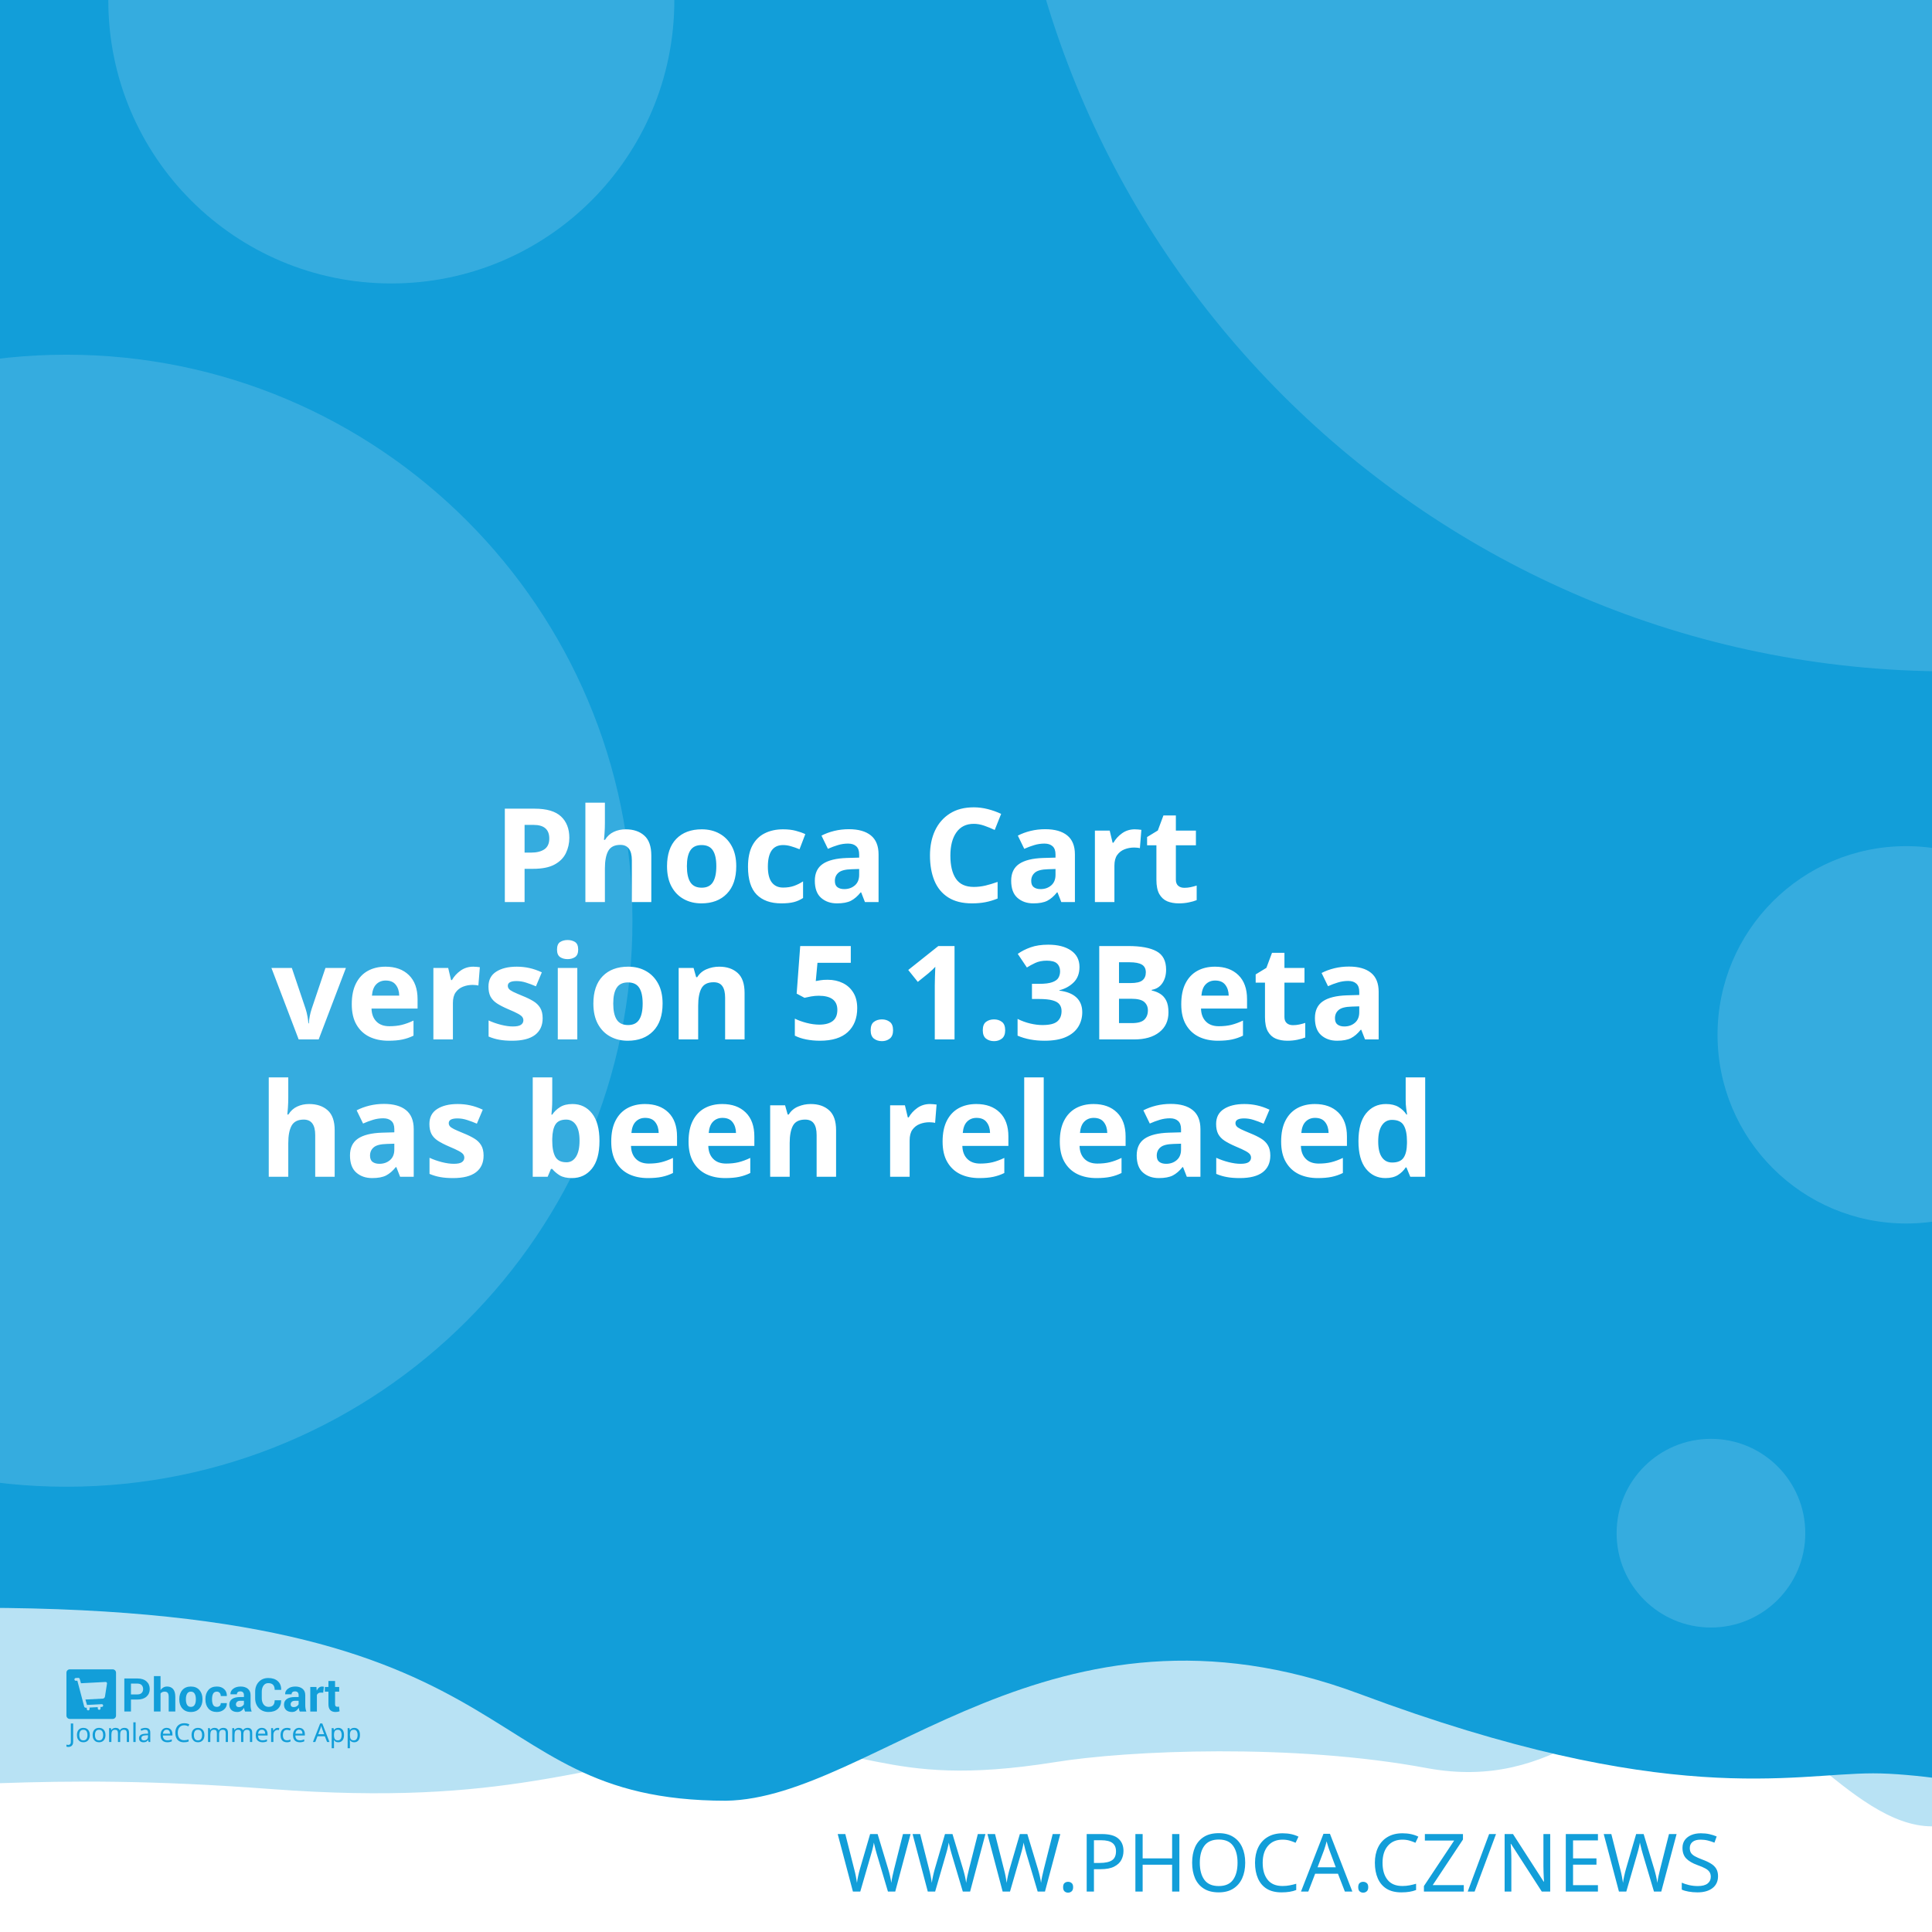
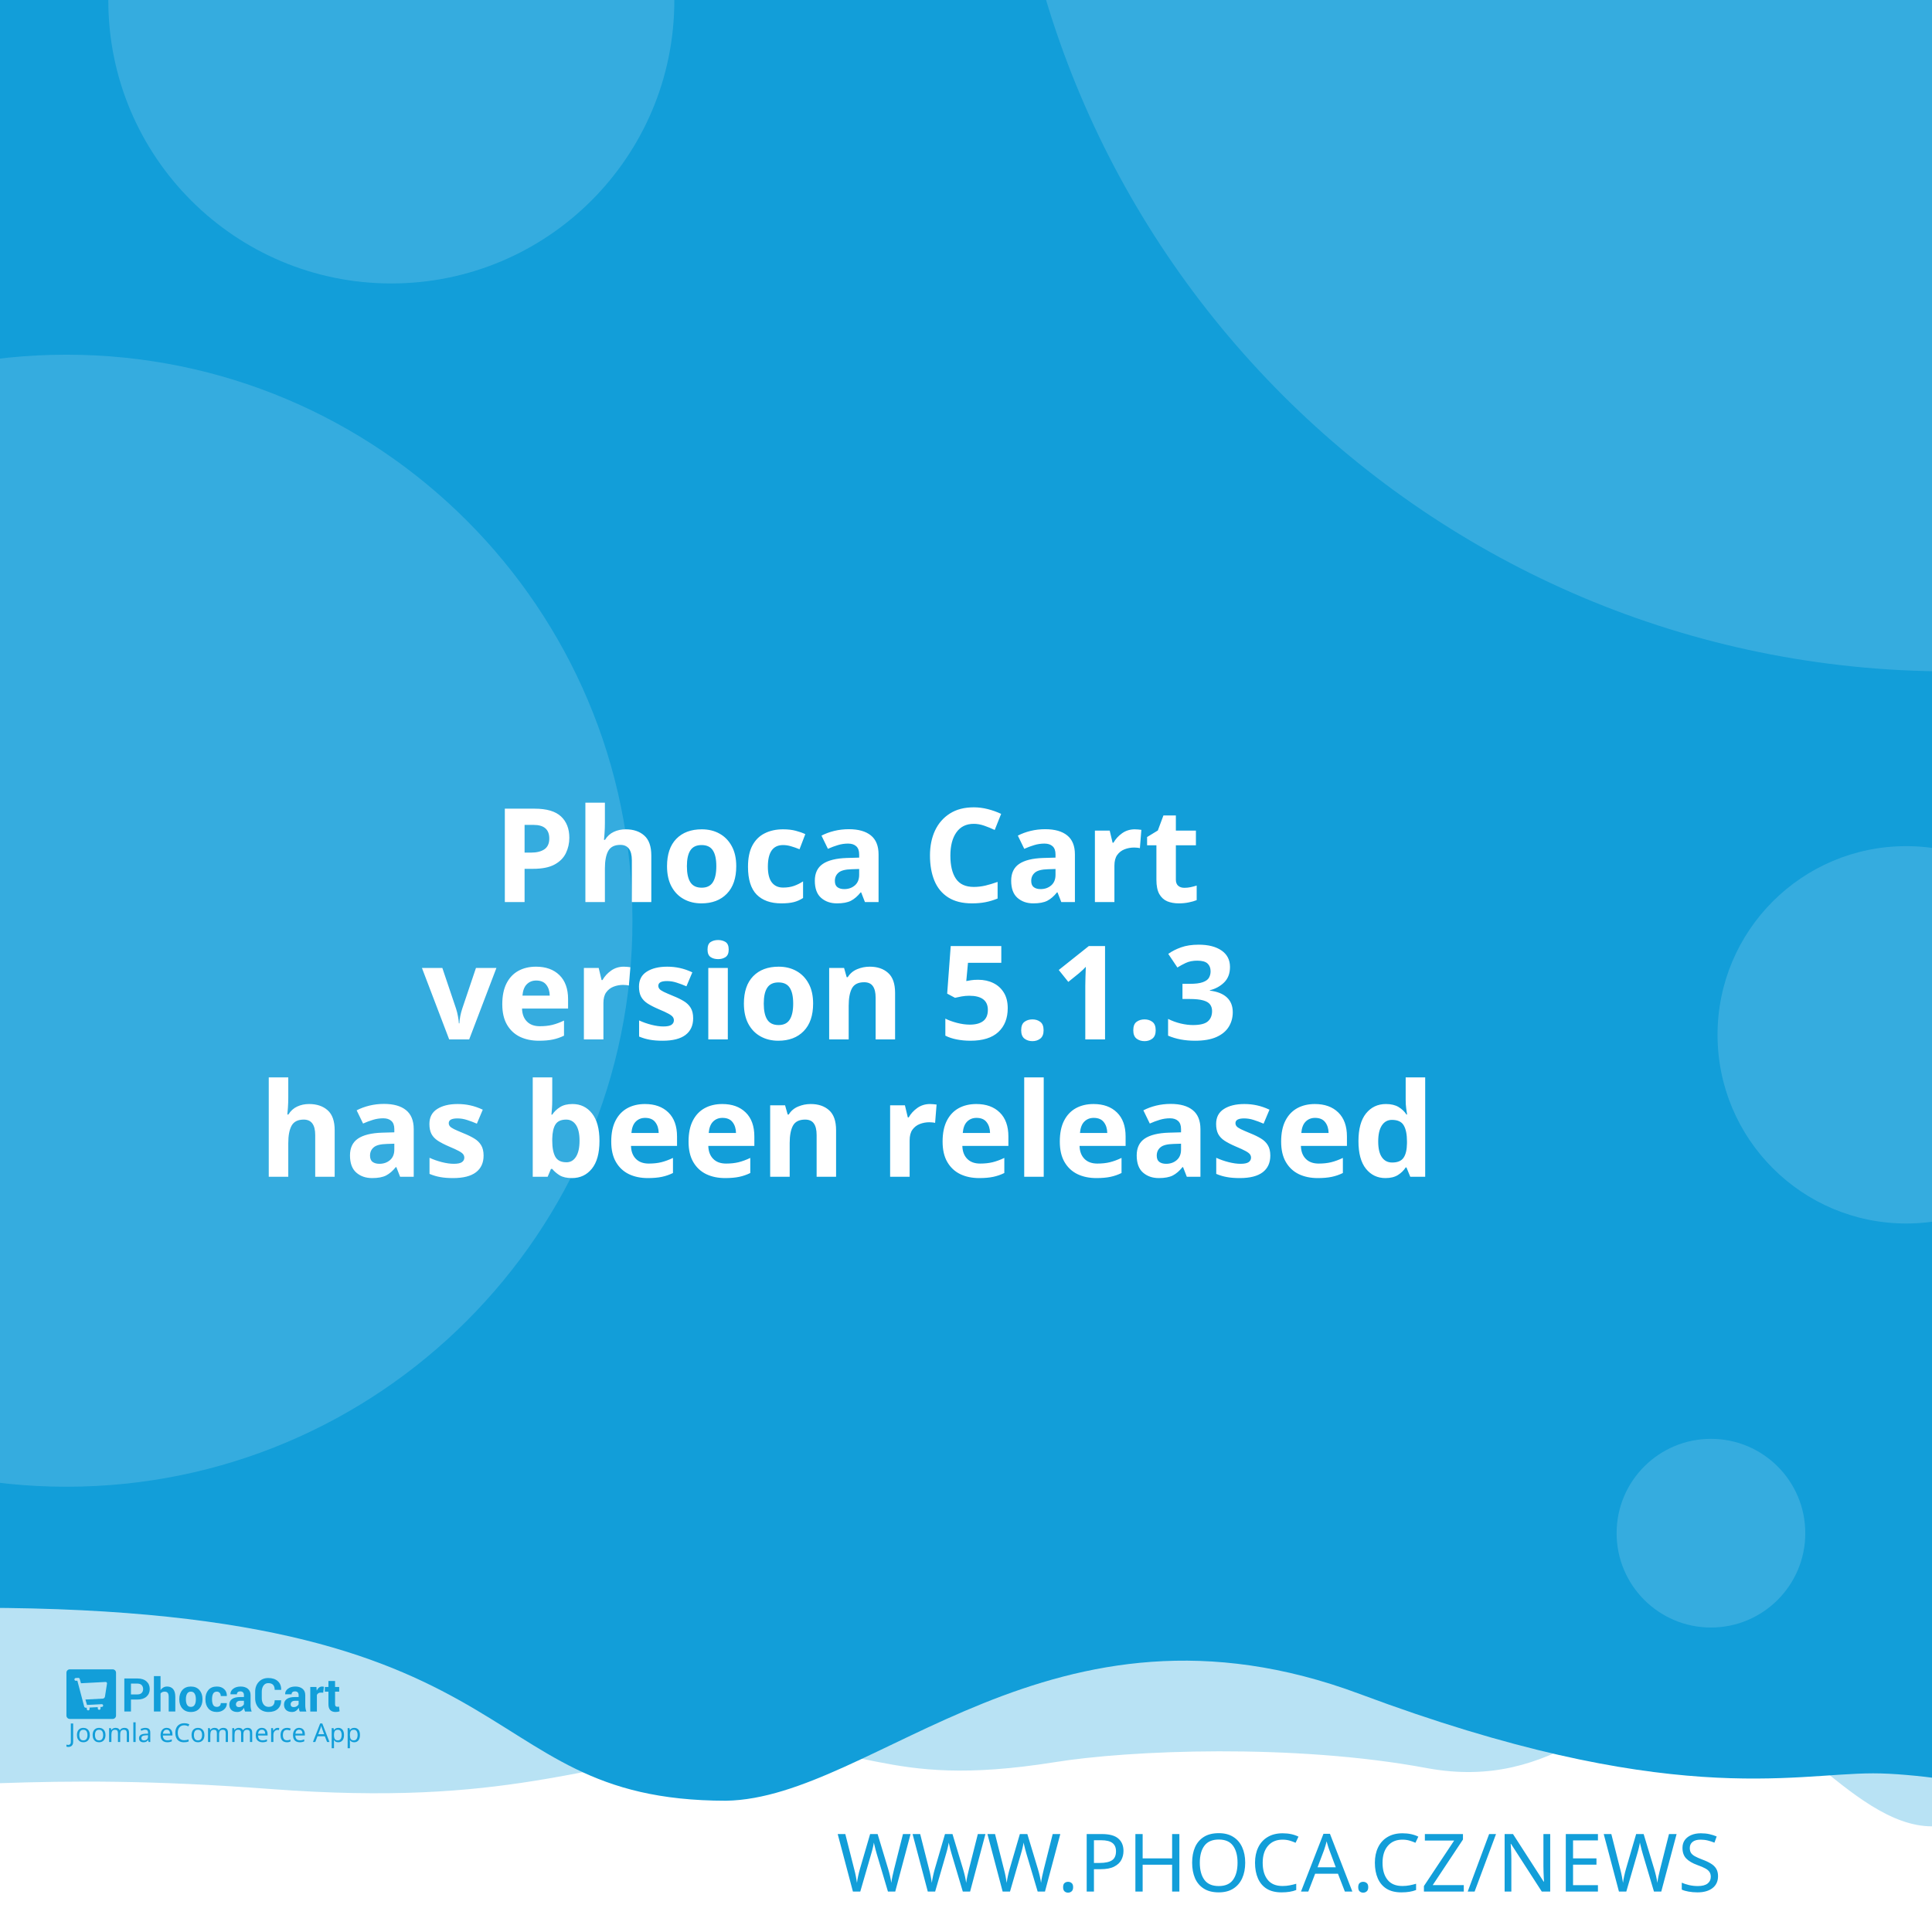
<svg xmlns="http://www.w3.org/2000/svg" width="512" height="512" viewBox="0 0 512 512" version="1.1" id="svg5">
  <defs id="defs2" />
  <g id="layer1">
    <path d="m -288.549,96.962 a 6.384,6.384 0 0 0 -6.384,6.384 v 81.087 a 6.384,6.384 0 0 0 6.384,6.384 h 81.083 a 6.384,6.384 0 0 0 6.384,-6.384 v -81.087 a 6.384,6.384 0 0 0 -6.384,-6.384 z m 16.084,16.188 c 0.591,-0.033 1.134,0.125 1.642,0.482 0.508,0.359 0.842,0.809 1.006,1.355 l 2.415,8.308 46.517,-2.44 c 0.829,-0.043 1.521,0.245 2.074,0.86 0.55,0.606 0.769,1.334 0.636,2.174 l -3.898,24.937 c -0.138,0.736 -0.57,1.497 -1.288,2.273 -0.719,0.787 -1.656,1.211 -2.797,1.272 l -32.861,1.721 3.038,10.253 27.775,-1.455 c 0.726,-0.04 1.351,0.178 1.887,0.648 0.523,0.483 0.803,1.086 0.844,1.812 0.038,0.726 -0.178,1.352 -0.648,1.887 -0.483,0.525 -1.086,0.806 -1.812,0.844 l -2.597,0.137 0.137,2.593 c 0.038,0.729 -0.178,1.356 -0.661,1.879 -0.472,0.535 -1.071,0.819 -1.8,0.856 -0.726,0.038 -1.353,-0.178 -1.879,-0.661 -0.535,-0.472 -0.814,-1.073 -0.852,-1.8 l -0.137,-2.593 -15.573,0.81 0.133,2.597 c 0.038,0.729 -0.176,1.356 -0.648,1.879 -0.483,0.535 -1.086,0.818 -1.812,0.856 -0.726,0.04 -1.352,-0.178 -1.887,-0.661 -0.525,-0.472 -0.806,-1.073 -0.844,-1.8 l -0.137,-2.597 -1.608,0.083 c -0.623,0.033 -1.193,-0.112 -1.721,-0.428 -0.515,-0.317 -0.883,-0.632 -1.11,-0.931 l -0.287,-0.507 -13.05,-49.343 -2.805,0.146 c -0.696,0.038 -1.312,-0.181 -1.858,-0.661 -0.545,-0.472 -0.835,-1.069 -0.873,-1.795 -0.038,-0.729 0.186,-1.353 0.682,-1.879 0.493,-0.535 1.083,-0.818 1.779,-0.856 z" style="fill:#ffffff;stroke-width:1;paint-order:stroke fill markers" id="path400" />
    <rect style="opacity:1;fill:#ffffff;stroke-width:5;stroke-linejoin:round;paint-order:stroke fill markers" id="rect723" width="512" height="512" x="0" y="0" />
    <path id="rect4460" style="opacity:0.3;fill:#129ed9;fill-opacity:1;stroke-width:5;stroke-linejoin:round;paint-order:stroke fill markers" d="M -256,4 H 768 v 480 c 0,0 -42.667,-10 -64,-10 -21.333,0 -42.408,10 -64,10 -21.592,0 -42.667,-10 -64,-10 -21.333,0 -42.408,10 -64,10 -21.592,0 -41.887,-34.701 -63.221,-34.701 -21.333,0 -35.645,25.795 -70.761,19.246 -35.116,-6.549 -78.862,-4.741 -98.515,-1.547 -47.289,7.533 -49.247,-6.724 -87.369,-3.311 -38.122,3.413 -56.921,15.193 -120.307,10.429 -63.387,-4.764 -84.091,0.698 -135.827,-0.116 -21.333,0 -42.408,10 -64,10 -21.592,0 -42.667,-10 -64,-10 -21.333,0 -64,10 -64,10 z" />
    <path id="rect4460-5" style="fill:#129ed9;fill-opacity:1;stroke-width:5;stroke-linejoin:round;paint-order:stroke fill markers" d="M -316,4.9999998e-7 H 708 V 480 c 0,0 -42.667,-10 -64,-10 -21.333,0 -42.408,10 -64,10 -21.592,0 -62.256,-10.048 -83.59,-10.048 -21.333,0 -54.449,9.448 -136.059,-21.03 -81.61,-30.478 -128.583,27.669 -167.971,28.291 -70.795,-0.042 -47.303,-54.288 -212.561,-50.983 C -185.439,429.534 -38.408,480 -60,480 c -21.592,0 -42.667,-10 -64,-10 -21.333,0 -42.408,10 -64,10 -21.592,0 -42.667,-10 -64,-10 -21.333,0 -64,10 -64,10 z" />
    <text xml:space="preserve" style="font-style:normal;font-weight:normal;font-size:21.333px;line-height:1.25;font-family:sans-serif;fill:#129ed9;fill-opacity:1;stroke:none" x="484.042" y="501.277" id="text2910-3-7">
      <tspan id="tspan2908-6-5" x="484.042" y="501.277" style="font-style:normal;font-variant:normal;font-weight:300;font-stretch:normal;font-size:21.333px;font-family:Montserrat;-inkscape-font-specification:'Montserrat Light';text-align:end;text-anchor:end;fill:#129ed9;fill-opacity:1">WWW.PHOCA.CZ/NEWS</tspan>
    </text>
    <text xml:space="preserve" style="font-style:normal;font-variant:normal;font-weight:600;font-stretch:normal;font-size:34.667px;line-height:1.05;font-family:Rubik;-inkscape-font-specification:'Rubik Semi-Bold';fill:#ffffff;fill-opacity:1;stroke:none" x="256" y="165" id="text11252">
      <tspan x="256" y="165" id="tspan403" style="text-align:center;text-anchor:middle" />
      <tspan x="256" y="202.659" style="font-size:34.667px;text-align:center;text-anchor:middle" id="tspan442" />
      <tspan x="256" y="239.059" style="font-size:34.667px;text-align:center;text-anchor:middle" id="tspan444">Phoca Cart</tspan>
-       <tspan x="256" y="275.459" id="tspan1992" style="font-size:34.667px;text-align:center;text-anchor:middle">version 5.1.3Beta
+       <tspan x="256" y="275.459" id="tspan1992" style="font-size:34.667px;text-align:center;text-anchor:middle">version 5.1.3
</tspan>
      <tspan x="256" y="311.859" id="tspan2906" style="font-size:34.667px;text-align:center;text-anchor:middle">has been released</tspan>
      <tspan x="256" y="348.259" id="tspan1994" style="font-size:34.667px" />
    </text>
    <circle style="opacity:0.15;fill:#ffffff;fill-opacity:1;stroke-width:5;stroke-linejoin:round;paint-order:stroke fill markers" id="path8376" cx="516.67" cy="-72.081" r="250" />
    <circle style="opacity:0.15;fill:#ffffff;fill-opacity:1;stroke-width:5;stroke-linejoin:round;paint-order:stroke fill markers" id="path8376-9" cx="17.604" cy="244" r="150" />
    <circle style="opacity:0.15;fill:#ffffff;fill-opacity:1;stroke-width:5;stroke-linejoin:round;paint-order:stroke fill markers" id="path8376-6" cx="103.704" cy="0.117" r="75" />
    <circle style="opacity:0.15;fill:#ffffff;fill-opacity:1;stroke-width:5;stroke-linejoin:round;paint-order:stroke fill markers" id="path8376-6-2" cx="505.168" cy="274.238" r="50" />
    <g id="g8950" transform="matrix(0.298069,0,0,0.298069,107.3348,335.2596)" style="fill:#129ed9;fill-opacity:1;stroke-width:3.355">
      <g id="g895" transform="translate(-301.0409,359.4151)" style="fill:#129ed9;fill-opacity:1;stroke-width:3.355">
        <g transform="matrix(1.3333,0,0,-1.3333,-75.59,850.15)" fill="#ffffff" image-rendering="optimizeQuality" id="g280" style="clip-rule:evenodd;fill:#129ed9;fill-opacity:1;stroke-width:8.934;shape-rendering:geometricPrecision">
          <path d="m 99.728,617.49 v -7.994 h -4.423 v 22.031 h 8.784 c 2.532,0 4.527,-0.646 5.979,-1.937 1.452,-1.291 2.181,-2.99 2.181,-5.097 0,-2.107 -0.729,-3.801 -2.181,-5.082 -1.452,-1.281 -3.446,-1.921 -5.979,-1.921 z m 0,3.408 h 4.361 c 1.23,0 2.165,0.336 2.801,1.002 0.635,0.671 0.951,1.523 0.951,2.561 0,1.059 -0.315,1.932 -0.946,2.623 -0.63,0.687 -1.566,1.033 -2.806,1.033 H 99.728 Z" id="path262" style="fill:#129ed9;fill-opacity:1;stroke-width:3.355" />
          <path d="m 119.45,623.79 c 0.517,0.749 1.147,1.327 1.891,1.746 0.749,0.418 1.576,0.63 2.485,0.63 1.705,0 3.043,-0.568 4.02,-1.704 0.971,-1.131 1.457,-2.887 1.457,-5.252 v -9.714 h -4.418 v 9.76 c 0,1.276 -0.227,2.174 -0.677,2.706 -0.445,0.532 -1.116,0.795 -2.005,0.795 -0.605,0 -1.137,-0.108 -1.602,-0.325 -0.465,-0.217 -0.847,-0.522 -1.152,-0.919 v -12.017 h -4.418 v 23.611 h 4.418 z" id="path264" style="fill:#129ed9;fill-opacity:1;stroke-width:3.355" />
          <path d="m 131.96,617.83 c 0,2.438 0.682,4.436 2.046,5.996 1.359,1.554 3.25,2.334 5.663,2.334 2.418,0 4.315,-0.774 5.689,-2.329 1.375,-1.549 2.062,-3.553 2.062,-6.001 v -0.32 c 0,-2.458 -0.687,-4.462 -2.051,-6.011 -1.369,-1.544 -3.261,-2.319 -5.674,-2.319 -2.418,0 -4.315,0.775 -5.684,2.319 -1.364,1.549 -2.051,3.553 -2.051,6.011 z m 4.408,-0.31 c 0,-1.487 0.264,-2.68 0.785,-3.584 0.527,-0.899 1.375,-1.348 2.542,-1.348 1.142,0 1.979,0.454 2.506,1.358 0.532,0.904 0.796,2.097 0.796,3.574 v 0.315 c 0,1.446 -0.269,2.629 -0.801,3.542 -0.537,0.914 -1.38,1.374 -2.527,1.374 -1.142,0 -1.979,-0.46 -2.506,-1.379 -0.532,-0.919 -0.796,-2.102 -0.796,-3.537 z" id="path266" style="fill:#129ed9;fill-opacity:1;stroke-width:3.355" />
          <path d="m 157.01,612.59 c 0.79,0 1.421,0.227 1.891,0.682 0.475,0.454 0.713,1.064 0.713,1.828 h 4.015 l 0.041,-0.093 c 0.041,-1.653 -0.579,-3.037 -1.871,-4.152 -1.287,-1.116 -2.883,-1.673 -4.79,-1.673 -2.439,0 -4.325,0.769 -5.648,2.314 -1.318,1.544 -1.979,3.522 -1.979,5.944 v 0.449 c 0,2.412 0.656,4.395 1.974,5.944 1.317,1.554 3.198,2.329 5.638,2.329 2.02,0 3.648,-0.573 4.883,-1.725 1.235,-1.151 1.835,-2.664 1.793,-4.539 l -0.031,-0.088 h -4.026 c 0,0.842 -0.233,1.544 -0.698,2.107 -0.46,0.558 -1.101,0.837 -1.922,0.837 -1.168,0 -1.995,-0.454 -2.475,-1.358 -0.476,-0.904 -0.718,-2.071 -0.718,-3.496 v -0.454 c 0,-1.456 0.243,-2.628 0.718,-3.522 0.48,-0.888 1.312,-1.332 2.491,-1.332" id="path268" style="fill:#129ed9;fill-opacity:1;stroke-width:3.355" />
          <path d="m 175.8,609.49 c -0.165,0.372 -0.305,0.764 -0.419,1.183 -0.119,0.413 -0.202,0.837 -0.248,1.27 -0.455,-0.8 -1.054,-1.456 -1.798,-1.978 -0.739,-0.521 -1.628,-0.785 -2.656,-0.785 -1.715,0 -3.038,0.439 -3.963,1.322 -0.93,0.883 -1.395,2.086 -1.395,3.604 0,1.606 0.62,2.845 1.855,3.729 1.235,0.883 3.038,1.322 5.41,1.322 h 2.47 v 1.301 c 0,0.785 -0.207,1.394 -0.62,1.828 -0.413,0.434 -1.023,0.651 -1.834,0.651 -0.713,0 -1.266,-0.175 -1.653,-0.522 -0.393,-0.346 -0.584,-0.826 -0.584,-1.446 l -4.268,0.016 -0.016,0.093 c -0.072,1.379 0.527,2.572 1.798,3.579 1.271,1.002 2.946,1.503 5.013,1.503 1.958,0 3.545,-0.496 4.769,-1.492 1.22,-0.992 1.829,-2.406 1.829,-4.24 v -6.76 c 0,-0.769 0.062,-1.492 0.176,-2.164 0.119,-0.676 0.299,-1.348 0.553,-2.014 z m -4.046,2.943 c 0.78,0 1.468,0.191 2.077,0.574 0.605,0.382 1.013,0.826 1.225,1.332 v 2.308 h -2.47 c -0.935,0 -1.648,-0.232 -2.134,-0.702 -0.481,-0.47 -0.724,-1.033 -0.724,-1.699 0,-0.542 0.181,-0.981 0.542,-1.312 0.367,-0.336 0.858,-0.501 1.483,-0.501" id="path270" style="fill:#129ed9;fill-opacity:1;stroke-width:3.355" />
          <path d="m 199.84,617.01 0.031,-0.088 c 0.041,-2.37 -0.682,-4.25 -2.17,-5.645 -1.488,-1.394 -3.555,-2.091 -6.201,-2.091 -2.656,0 -4.811,0.852 -6.464,2.556 -1.653,1.704 -2.486,3.894 -2.486,6.579 v 4.369 c 0,2.67 0.812,4.86 2.424,6.574 1.617,1.715 3.715,2.572 6.299,2.572 2.723,0 4.852,-0.697 6.386,-2.097 1.535,-1.399 2.284,-3.305 2.243,-5.717 l -0.031,-0.088 h -4.299 c 0,1.451 -0.346,2.561 -1.044,3.336 -0.698,0.769 -1.783,1.157 -3.255,1.157 -1.323,0 -2.372,-0.537 -3.147,-1.606 -0.78,-1.074 -1.168,-2.438 -1.168,-4.1 v -4.39 c 0,-1.683 0.408,-3.057 1.225,-4.131 0.822,-1.069 1.922,-1.606 3.317,-1.606 1.38,0 2.403,0.372 3.064,1.11 0.661,0.744 0.992,1.844 0.992,3.305 z" id="path272" style="fill:#129ed9;fill-opacity:1;stroke-width:3.355" />
          <path d="m 212.27,609.49 c -0.165,0.372 -0.305,0.764 -0.419,1.183 -0.119,0.413 -0.202,0.837 -0.248,1.27 -0.455,-0.8 -1.054,-1.456 -1.798,-1.978 -0.739,-0.521 -1.628,-0.785 -2.656,-0.785 -1.716,0 -3.038,0.439 -3.963,1.322 -0.93,0.883 -1.395,2.086 -1.395,3.604 0,1.606 0.62,2.845 1.855,3.729 1.235,0.883 3.039,1.322 5.41,1.322 h 2.47 v 1.301 c 0,0.785 -0.207,1.394 -0.62,1.828 -0.413,0.434 -1.023,0.651 -1.834,0.651 -0.713,0 -1.266,-0.175 -1.654,-0.522 -0.393,-0.346 -0.584,-0.826 -0.584,-1.446 l -4.268,0.016 -0.016,0.093 c -0.072,1.379 0.527,2.572 1.798,3.579 1.271,1.002 2.945,1.503 5.013,1.503 1.958,0 3.545,-0.496 4.769,-1.492 1.22,-0.992 1.829,-2.406 1.829,-4.24 v -6.76 c 0,-0.769 0.062,-1.492 0.176,-2.164 0.119,-0.676 0.3,-1.348 0.553,-2.014 z m -4.046,2.943 c 0.78,0 1.468,0.191 2.077,0.574 0.605,0.382 1.013,0.826 1.224,1.332 v 2.308 h -2.47 c -0.935,0 -1.649,-0.232 -2.134,-0.702 -0.481,-0.47 -0.723,-1.033 -0.723,-1.699 0,-0.542 0.181,-0.981 0.542,-1.312 0.367,-0.336 0.858,-0.501 1.483,-0.501" id="path274" style="fill:#129ed9;fill-opacity:1;stroke-width:3.355" />
          <path d="m 227.92,622.06 -1.617,0.046 c -0.656,0 -1.199,-0.134 -1.623,-0.408 -0.423,-0.274 -0.744,-0.656 -0.966,-1.152 v -11.052 h -4.408 v 16.36 h 4.103 l 0.196,-2.422 c 0.382,0.857 0.883,1.528 1.494,2.009 0.61,0.48 1.312,0.723 2.108,0.723 0.223,0 0.429,-0.015 0.615,-0.052 0.186,-0.036 0.377,-0.077 0.568,-0.129 z" id="path276" style="fill:#129ed9;fill-opacity:1;stroke-width:3.355" />
          <path d="m 235.83,629.86 v -4.007 h 2.754 v -3.099 H 235.83 v -8.33 c 0,-0.635 0.129,-1.09 0.393,-1.363 0.263,-0.274 0.615,-0.408 1.059,-0.408 0.232,0 0.434,0.01 0.599,0.036 0.166,0.026 0.362,0.072 0.579,0.129 l 0.383,-3.181 c -0.445,-0.155 -0.878,-0.268 -1.302,-0.341 -0.424,-0.078 -0.884,-0.114 -1.38,-0.114 -1.524,0 -2.697,0.418 -3.519,1.255 -0.822,0.837 -1.235,2.159 -1.235,3.977 v 8.34 h -2.392 v 3.099 h 2.392 v 4.007 z" id="path278" style="fill:#129ed9;fill-opacity:1;stroke-width:3.355" />
        </g>
        <g fill="#ffffff" fill-rule="evenodd" image-rendering="optimizeQuality" stroke-width="1.934" aria-label="Joomla eCommerce App" id="g318" style="clip-rule:evenodd;fill:#129ed9;fill-opacity:1;shape-rendering:geometricPrecision">
          <path d="M 1.704,69 Q 1.151,69 0.736,68.908 0.321,68.839 -0.002,68.7 v -1.752 q 0.369,0.092 0.784,0.161 0.415,0.069 0.876,0.069 0.576,0 1.083,-0.231 0.53,-0.231 0.853,-0.807 0.323,-0.576 0.323,-1.614 v -16.368 h 2.075 v 16.206 q 0,2.374 -1.176,3.504 -1.176,1.13 -3.112,1.13 z" id="path282" style="fill:#129ed9;fill-opacity:1;stroke-width:1.934" />
          <path d="m 20.792,58.419 q 0,3.066 -1.568,4.749 -1.545,1.683 -4.196,1.683 -1.637,0 -2.928,-0.738 -1.268,-0.761 -2.006,-2.19 -0.738,-1.452 -0.738,-3.504 0,-3.066 1.545,-4.726 1.545,-1.66 4.196,-1.66 1.683,0 2.951,0.761 1.291,0.738 2.006,2.167 0.738,1.406 0.738,3.458 z m -9.336,0 q 0,2.19 0.853,3.481 0.876,1.268 2.766,1.268 1.867,0 2.743,-1.268 0.876,-1.291 0.876,-3.481 0,-2.19 -0.876,-3.435 -0.876,-1.245 -2.766,-1.245 -1.89,0 -2.743,1.245 -0.853,1.245 -0.853,3.435 z" id="path284" style="fill:#129ed9;fill-opacity:1;stroke-width:1.934" />
          <path d="m 34.739,58.419 q 0,3.066 -1.568,4.749 -1.545,1.683 -4.196,1.683 -1.637,0 -2.928,-0.738 -1.268,-0.761 -2.006,-2.19 -0.738,-1.452 -0.738,-3.504 0,-3.066 1.545,-4.726 1.545,-1.66 4.196,-1.66 1.683,0 2.951,0.761 1.291,0.738 2.006,2.167 0.738,1.406 0.738,3.458 z m -9.336,0 q 0,2.19 0.853,3.481 0.876,1.268 2.766,1.268 1.867,0 2.743,-1.268 0.876,-1.291 0.876,-3.481 0,-2.19 -0.876,-3.435 -0.876,-1.245 -2.766,-1.245 -1.89,0 -2.743,1.245 -0.853,1.245 -0.853,3.435 z" id="path286" style="fill:#129ed9;fill-opacity:1;stroke-width:1.934" />
          <path d="m 51.499,52.033 q 2.098,0 3.135,1.083 1.037,1.06 1.037,3.458 V 64.62 H 53.666 v -7.953 q 0,-2.928 -2.513,-2.928 -1.798,0 -2.582,1.037 -0.761,1.037 -0.761,3.02 V 64.62 h -2.006 v -7.953 q 0,-2.928 -2.536,-2.928 -1.867,0 -2.582,1.153 -0.715,1.153 -0.715,3.32 v 6.409 h -2.029 v -12.356 h 1.637 l 0.3,1.683 h 0.115 q 0.576,-0.968 1.545,-1.429 0.991,-0.484 2.098,-0.484 2.905,0 3.781,2.075 h 0.115 q 0.622,-1.06 1.683,-1.568 1.083,-0.507 2.282,-0.507 z" id="path288" style="fill:#129ed9;fill-opacity:1;stroke-width:1.934" />
          <path d="M 61.527,64.62 H 59.498 V 47.1 h 2.029 z" id="path290" style="fill:#129ed9;fill-opacity:1;stroke-width:1.934" />
          <path d="m 70.126,52.056 q 2.259,0 3.343,0.991 1.083,0.991 1.083,3.158 v 8.414 h -1.475 l -0.392,-1.752 h -0.092 q -0.807,1.014 -1.706,1.498 -0.876,0.484 -2.444,0.484 -1.683,0 -2.789,-0.876 -1.107,-0.899 -1.107,-2.789 0,-1.844 1.452,-2.836 1.452,-1.014 4.472,-1.107 l 2.098,-0.069 v -0.738 q 0,-1.545 -0.669,-2.144 -0.669,-0.599 -1.89,-0.599 -0.968,0 -1.844,0.3 -0.876,0.277 -1.637,0.645 l -0.622,-1.522 q 0.807,-0.438 1.913,-0.738 1.107,-0.323 2.305,-0.323 z m 0.599,6.593 q -2.305,0.092 -3.204,0.738 -0.876,0.645 -0.876,1.821 0,1.037 0.622,1.522 0.645,0.484 1.637,0.484 1.568,0 2.605,-0.853 1.037,-0.876 1.037,-2.674 v -1.107 z" id="path292" style="fill:#129ed9;fill-opacity:1;stroke-width:1.934" />
          <path d="m 89.144,52.033 q 1.591,0 2.72,0.692 1.153,0.692 1.752,1.96 0.622,1.245 0.622,2.928 v 1.222 h -8.46 q 0.046,2.098 1.06,3.204 1.037,1.083 2.882,1.083 1.176,0 2.075,-0.207 0.922,-0.231 1.89,-0.645 v 1.775 q -0.945,0.415 -1.867,0.599 -0.922,0.207 -2.19,0.207 -1.752,0 -3.112,-0.715 -1.337,-0.715 -2.098,-2.121 -0.738,-1.429 -0.738,-3.481 0,-2.029 0.669,-3.481 0.692,-1.452 1.913,-2.236 1.245,-0.784 2.882,-0.784 z m -0.023,1.66 q -1.452,0 -2.305,0.945 -0.83,0.922 -0.991,2.582 h 6.293 q -0.023,-1.568 -0.738,-2.536 -0.715,-0.991 -2.259,-0.991 z" id="path294" style="fill:#129ed9;fill-opacity:1;stroke-width:1.934" />
          <path d="m 104.71,49.751 q -2.651,0 -4.173,1.775 -1.522,1.775 -1.522,4.864 0,3.066 1.406,4.864 1.429,1.775 4.265,1.775 1.083,0 2.052,-0.184 0.968,-0.184 1.89,-0.461 v 1.798 q -0.922,0.346 -1.913,0.507 -0.968,0.161 -2.328,0.161 -2.513,0 -4.196,-1.037 -1.683,-1.037 -2.536,-2.951 -0.83,-1.913 -0.83,-4.495 0,-2.49 0.899,-4.38 0.922,-1.913 2.697,-2.974 1.775,-1.083 4.311,-1.083 2.605,0 4.541,0.968 l -0.83,1.752 q -0.761,-0.346 -1.706,-0.622 -0.922,-0.277 -2.029,-0.277 z" id="path296" style="fill:#129ed9;fill-opacity:1;stroke-width:1.934" />
          <path d="m 122.69,58.419 q 0,3.066 -1.568,4.749 -1.545,1.683 -4.196,1.683 -1.637,0 -2.928,-0.738 -1.268,-0.761 -2.006,-2.19 -0.738,-1.452 -0.738,-3.504 0,-3.066 1.545,-4.726 1.545,-1.66 4.196,-1.66 1.683,0 2.951,0.761 1.291,0.738 2.006,2.167 0.738,1.406 0.738,3.458 z m -9.336,0 q 0,2.19 0.853,3.481 0.876,1.268 2.766,1.268 1.867,0 2.743,-1.268 0.876,-1.291 0.876,-3.481 0,-2.19 -0.876,-3.435 -0.876,-1.245 -2.766,-1.245 -1.89,0 -2.743,1.245 -0.853,1.245 -0.853,3.435 z" id="path298" style="fill:#129ed9;fill-opacity:1;stroke-width:1.934" />
          <path d="m 139.45,52.033 q 2.098,0 3.135,1.083 1.037,1.06 1.037,3.458 V 64.62 h -2.006 v -7.953 q 0,-2.928 -2.513,-2.928 -1.798,0 -2.582,1.037 -0.761,1.037 -0.761,3.02 V 64.62 h -2.006 v -7.953 q 0,-2.928 -2.536,-2.928 -1.867,0 -2.582,1.153 -0.715,1.153 -0.715,3.32 v 6.409 h -2.029 v -12.356 h 1.637 l 0.3,1.683 h 0.115 q 0.576,-0.968 1.545,-1.429 0.991,-0.484 2.098,-0.484 2.905,0 3.781,2.075 h 0.115 q 0.622,-1.06 1.683,-1.568 1.083,-0.507 2.282,-0.507 z" id="path300" style="fill:#129ed9;fill-opacity:1;stroke-width:1.934" />
          <path d="m 161,52.033 q 2.098,0 3.135,1.083 1.037,1.06 1.037,3.458 V 64.62 h -2.006 v -7.953 q 0,-2.928 -2.513,-2.928 -1.798,0 -2.582,1.037 -0.761,1.037 -0.761,3.02 V 64.62 h -2.006 v -7.953 q 0,-2.928 -2.536,-2.928 -1.867,0 -2.582,1.153 -0.715,1.153 -0.715,3.32 v 6.409 h -2.029 v -12.356 h 1.637 l 0.3,1.683 h 0.115 q 0.576,-0.968 1.545,-1.429 0.991,-0.484 2.098,-0.484 2.905,0 3.781,2.075 h 0.115 q 0.622,-1.06 1.683,-1.568 1.083,-0.507 2.282,-0.507 z" id="path302" style="fill:#129ed9;fill-opacity:1;stroke-width:1.934" />
          <path d="m 173.77,52.033 q 1.591,0 2.72,0.692 1.153,0.692 1.752,1.96 0.622,1.245 0.622,2.928 v 1.222 h -8.46 q 0.046,2.098 1.06,3.204 1.037,1.083 2.882,1.083 1.176,0 2.075,-0.207 0.922,-0.231 1.89,-0.645 v 1.775 q -0.945,0.415 -1.867,0.599 -0.922,0.207 -2.19,0.207 -1.752,0 -3.112,-0.715 -1.337,-0.715 -2.098,-2.121 -0.738,-1.429 -0.738,-3.481 0,-2.029 0.669,-3.481 0.692,-1.452 1.913,-2.236 1.245,-0.784 2.882,-0.784 z m -0.023,1.66 q -1.452,0 -2.305,0.945 -0.83,0.922 -0.991,2.582 h 6.293 q -0.023,-1.568 -0.738,-2.536 -0.715,-0.991 -2.259,-0.991 z" id="path304" style="fill:#129ed9;fill-opacity:1;stroke-width:1.934" />
          <path d="m 187.76,52.033 q 0.346,0 0.738,0.046 0.415,0.023 0.715,0.092 l -0.254,1.867 q -0.3,-0.069 -0.669,-0.115 -0.346,-0.046 -0.669,-0.046 -0.945,0 -1.775,0.53 -0.83,0.507 -1.337,1.452 -0.484,0.922 -0.484,2.167 v 6.593 h -2.029 v -12.356 h 1.66 l 0.231,2.259 h 0.092 q 0.599,-1.014 1.545,-1.752 0.945,-0.738 2.236,-0.738 z" id="path306" style="fill:#129ed9;fill-opacity:1;stroke-width:1.934" />
          <path d="m 196.02,64.851 q -1.637,0 -2.928,-0.669 -1.268,-0.669 -2.006,-2.075 -0.715,-1.406 -0.715,-3.596 0,-2.282 0.761,-3.712 0.761,-1.429 2.052,-2.098 1.314,-0.669 2.974,-0.669 0.945,0 1.821,0.207 0.876,0.184 1.429,0.461 l -0.622,1.683 q -0.553,-0.207 -1.291,-0.392 -0.738,-0.184 -1.383,-0.184 -3.642,0 -3.642,4.68 0,2.236 0.876,3.435 0.899,1.176 2.651,1.176 1.014,0 1.775,-0.207 0.784,-0.207 1.429,-0.507 v 1.798 q -0.622,0.323 -1.383,0.484 -0.738,0.184 -1.798,0.184 z" id="path308" style="fill:#129ed9;fill-opacity:1;stroke-width:1.934" />
          <path d="m 206.9,52.033 q 1.591,0 2.72,0.692 1.153,0.692 1.752,1.96 0.622,1.245 0.622,2.928 v 1.222 h -8.46 q 0.046,2.098 1.06,3.204 1.037,1.083 2.882,1.083 1.176,0 2.075,-0.207 0.922,-0.231 1.89,-0.645 v 1.775 q -0.945,0.415 -1.867,0.599 -0.922,0.207 -2.19,0.207 -1.752,0 -3.112,-0.715 -1.337,-0.715 -2.098,-2.121 -0.738,-1.429 -0.738,-3.481 0,-2.029 0.669,-3.481 0.692,-1.452 1.913,-2.236 1.245,-0.784 2.882,-0.784 z m -0.023,1.66 q -1.452,0 -2.305,0.945 -0.83,0.922 -0.991,2.582 h 6.293 q -0.023,-1.568 -0.738,-2.536 -0.715,-0.991 -2.259,-0.991 z" id="path310" style="fill:#129ed9;fill-opacity:1;stroke-width:1.934" />
          <path d="m 231.73,64.62 -1.983,-5.095 h -6.524 l -1.96,5.095 h -2.098 l 6.432,-16.529 h 1.867 l 6.409,16.529 z m -4.449,-11.918 q -0.069,-0.184 -0.231,-0.669 -0.161,-0.484 -0.323,-0.991 -0.138,-0.53 -0.231,-0.807 -0.161,0.715 -0.369,1.406 -0.207,0.669 -0.346,1.06 l -1.867,4.979 h 5.21 z" id="path312" style="fill:#129ed9;fill-opacity:1;stroke-width:1.934" />
          <path d="m 241.73,52.033 q 2.282,0 3.665,1.591 1.406,1.591 1.406,4.795 0,3.158 -1.406,4.795 -1.383,1.637 -3.688,1.637 -1.429,0 -2.374,-0.53 -0.922,-0.553 -1.452,-1.268 h -0.138 q 0.046,0.392 0.092,0.991 0.046,0.599 0.046,1.037 v 5.072 h -2.029 v -17.889 h 1.66 l 0.277,1.683 h 0.092 q 0.553,-0.807 1.452,-1.36 0.899,-0.553 2.397,-0.553 z m -0.369,1.706 q -1.89,0 -2.674,1.06 -0.761,1.06 -0.807,3.227 v 0.392 q 0,2.282 0.738,3.527 0.761,1.222 2.789,1.222 1.13,0 1.844,-0.622 0.738,-0.622 1.083,-1.683 0.369,-1.083 0.369,-2.467 0,-2.121 -0.83,-3.389 -0.807,-1.268 -2.513,-1.268 z" id="path314" style="fill:#129ed9;fill-opacity:1;stroke-width:1.934" />
          <path d="m 255.91,52.033 q 2.282,0 3.665,1.591 1.406,1.591 1.406,4.795 0,3.158 -1.406,4.795 -1.383,1.637 -3.688,1.637 -1.429,0 -2.374,-0.53 -0.922,-0.553 -1.452,-1.268 h -0.138 q 0.046,0.392 0.092,0.991 0.046,0.599 0.046,1.037 v 5.072 h -2.029 v -17.889 h 1.66 l 0.277,1.683 h 0.092 q 0.553,-0.807 1.452,-1.36 0.899,-0.553 2.397,-0.553 z m -0.369,1.706 q -1.89,0 -2.674,1.06 -0.761,1.06 -0.807,3.227 v 0.392 q 0,2.282 0.738,3.527 0.761,1.222 2.789,1.222 1.13,0 1.844,-0.622 0.738,-0.622 1.083,-1.683 0.369,-1.083 0.369,-2.467 0,-2.121 -0.83,-3.389 -0.807,-1.268 -2.513,-1.268 z" id="path316" style="fill:#129ed9;fill-opacity:1;stroke-width:1.934" />
        </g>
        <path d="M 3,0 A 3,3 0 0 0 0,3 v 38.107 a 3,3 0 0 0 3,3 h 38.105 a 3,3 0 0 0 3,-3 V 3 a 3,3 0 0 0 -3,-3 z m 7.559,7.607 c 0.278,-0.015 0.533,0.059 0.771,0.227 0.239,0.169 0.396,0.38 0.473,0.637 l 1.135,3.904 21.861,-1.147 c 0.39,-0.02 0.715,0.115 0.975,0.404 0.259,0.285 0.361,0.627 0.299,1.022 l -1.832,11.719 c -0.065,0.346 -0.268,0.703 -0.605,1.068 -0.338,0.37 -0.778,0.569 -1.315,0.598 l -15.443,0.809 1.428,4.818 13.053,-0.684 c 0.341,-0.019 0.635,0.084 0.887,0.305 0.246,0.227 0.378,0.51 0.396,0.852 0.018,0.341 -0.084,0.635 -0.305,0.887 -0.227,0.247 -0.51,0.379 -0.852,0.396 l -1.221,0.064 0.064,1.219 c 0.018,0.343 -0.084,0.637 -0.311,0.883 -0.222,0.252 -0.503,0.385 -0.846,0.402 -0.341,0.018 -0.636,-0.084 -0.883,-0.311 -0.252,-0.222 -0.383,-0.504 -0.4,-0.846 l -0.064,-1.219 -7.318,0.381 0.062,1.221 c 0.018,0.343 -0.083,0.637 -0.305,0.883 -0.227,0.252 -0.51,0.384 -0.852,0.402 -0.341,0.019 -0.635,-0.084 -0.887,-0.311 -0.247,-0.222 -0.379,-0.504 -0.396,-0.846 l -0.064,-1.221 -0.756,0.039 c -0.293,0.015 -0.561,-0.052 -0.809,-0.201 -0.242,-0.149 -0.415,-0.297 -0.521,-0.438 l -0.135,-0.238 -6.133,-23.189 -1.318,0.068 C 8.066,10.184 7.776,10.082 7.52,9.856 7.263,9.634 7.127,9.354 7.11,9.012 7.092,8.67 7.197,8.377 7.43,8.13 7.661,7.878 7.939,7.745 8.266,7.727 Z" fill="#ffffff" style="fill:#129ed9;fill-opacity:1;stroke-width:8.934;paint-order:stroke fill markers" id="path334" />
      </g>
    </g>
    <circle style="opacity:0.15;fill:#ffffff;fill-opacity:1;stroke-width:5;stroke-linejoin:round;paint-order:stroke fill markers" id="path8376-6-2-1" cx="453.421" cy="406.309" r="25" />
  </g>
</svg>
